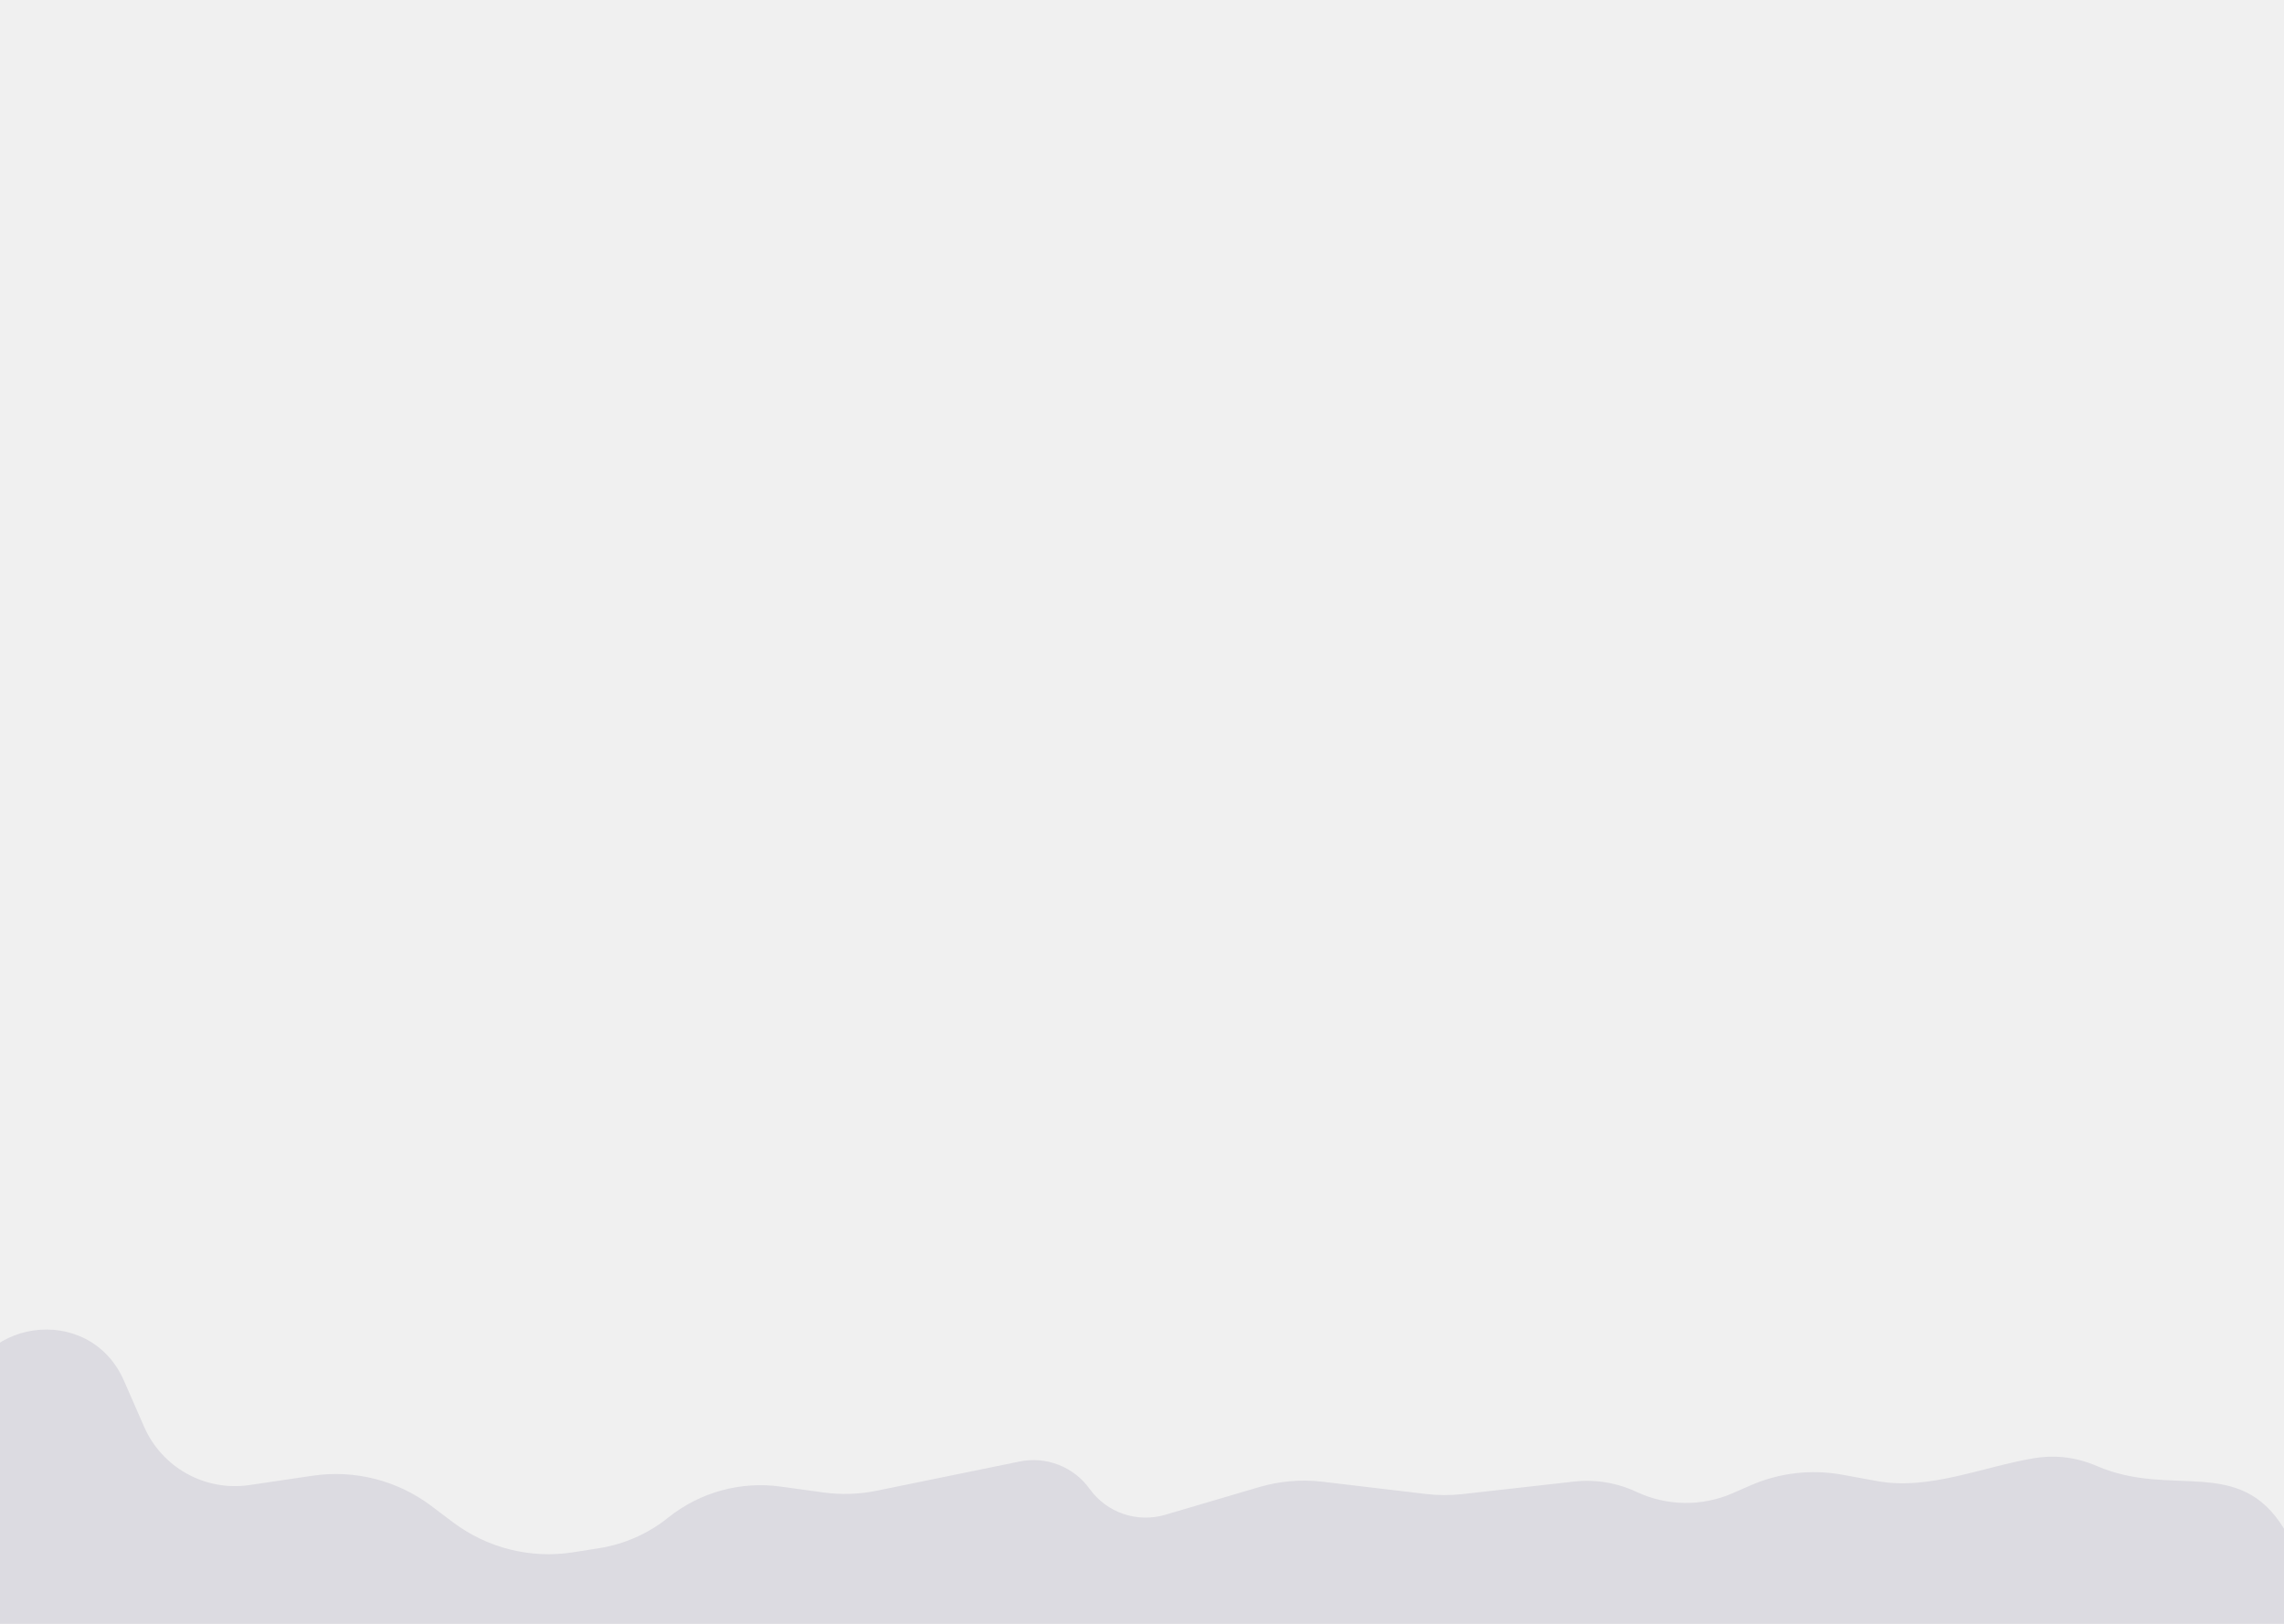
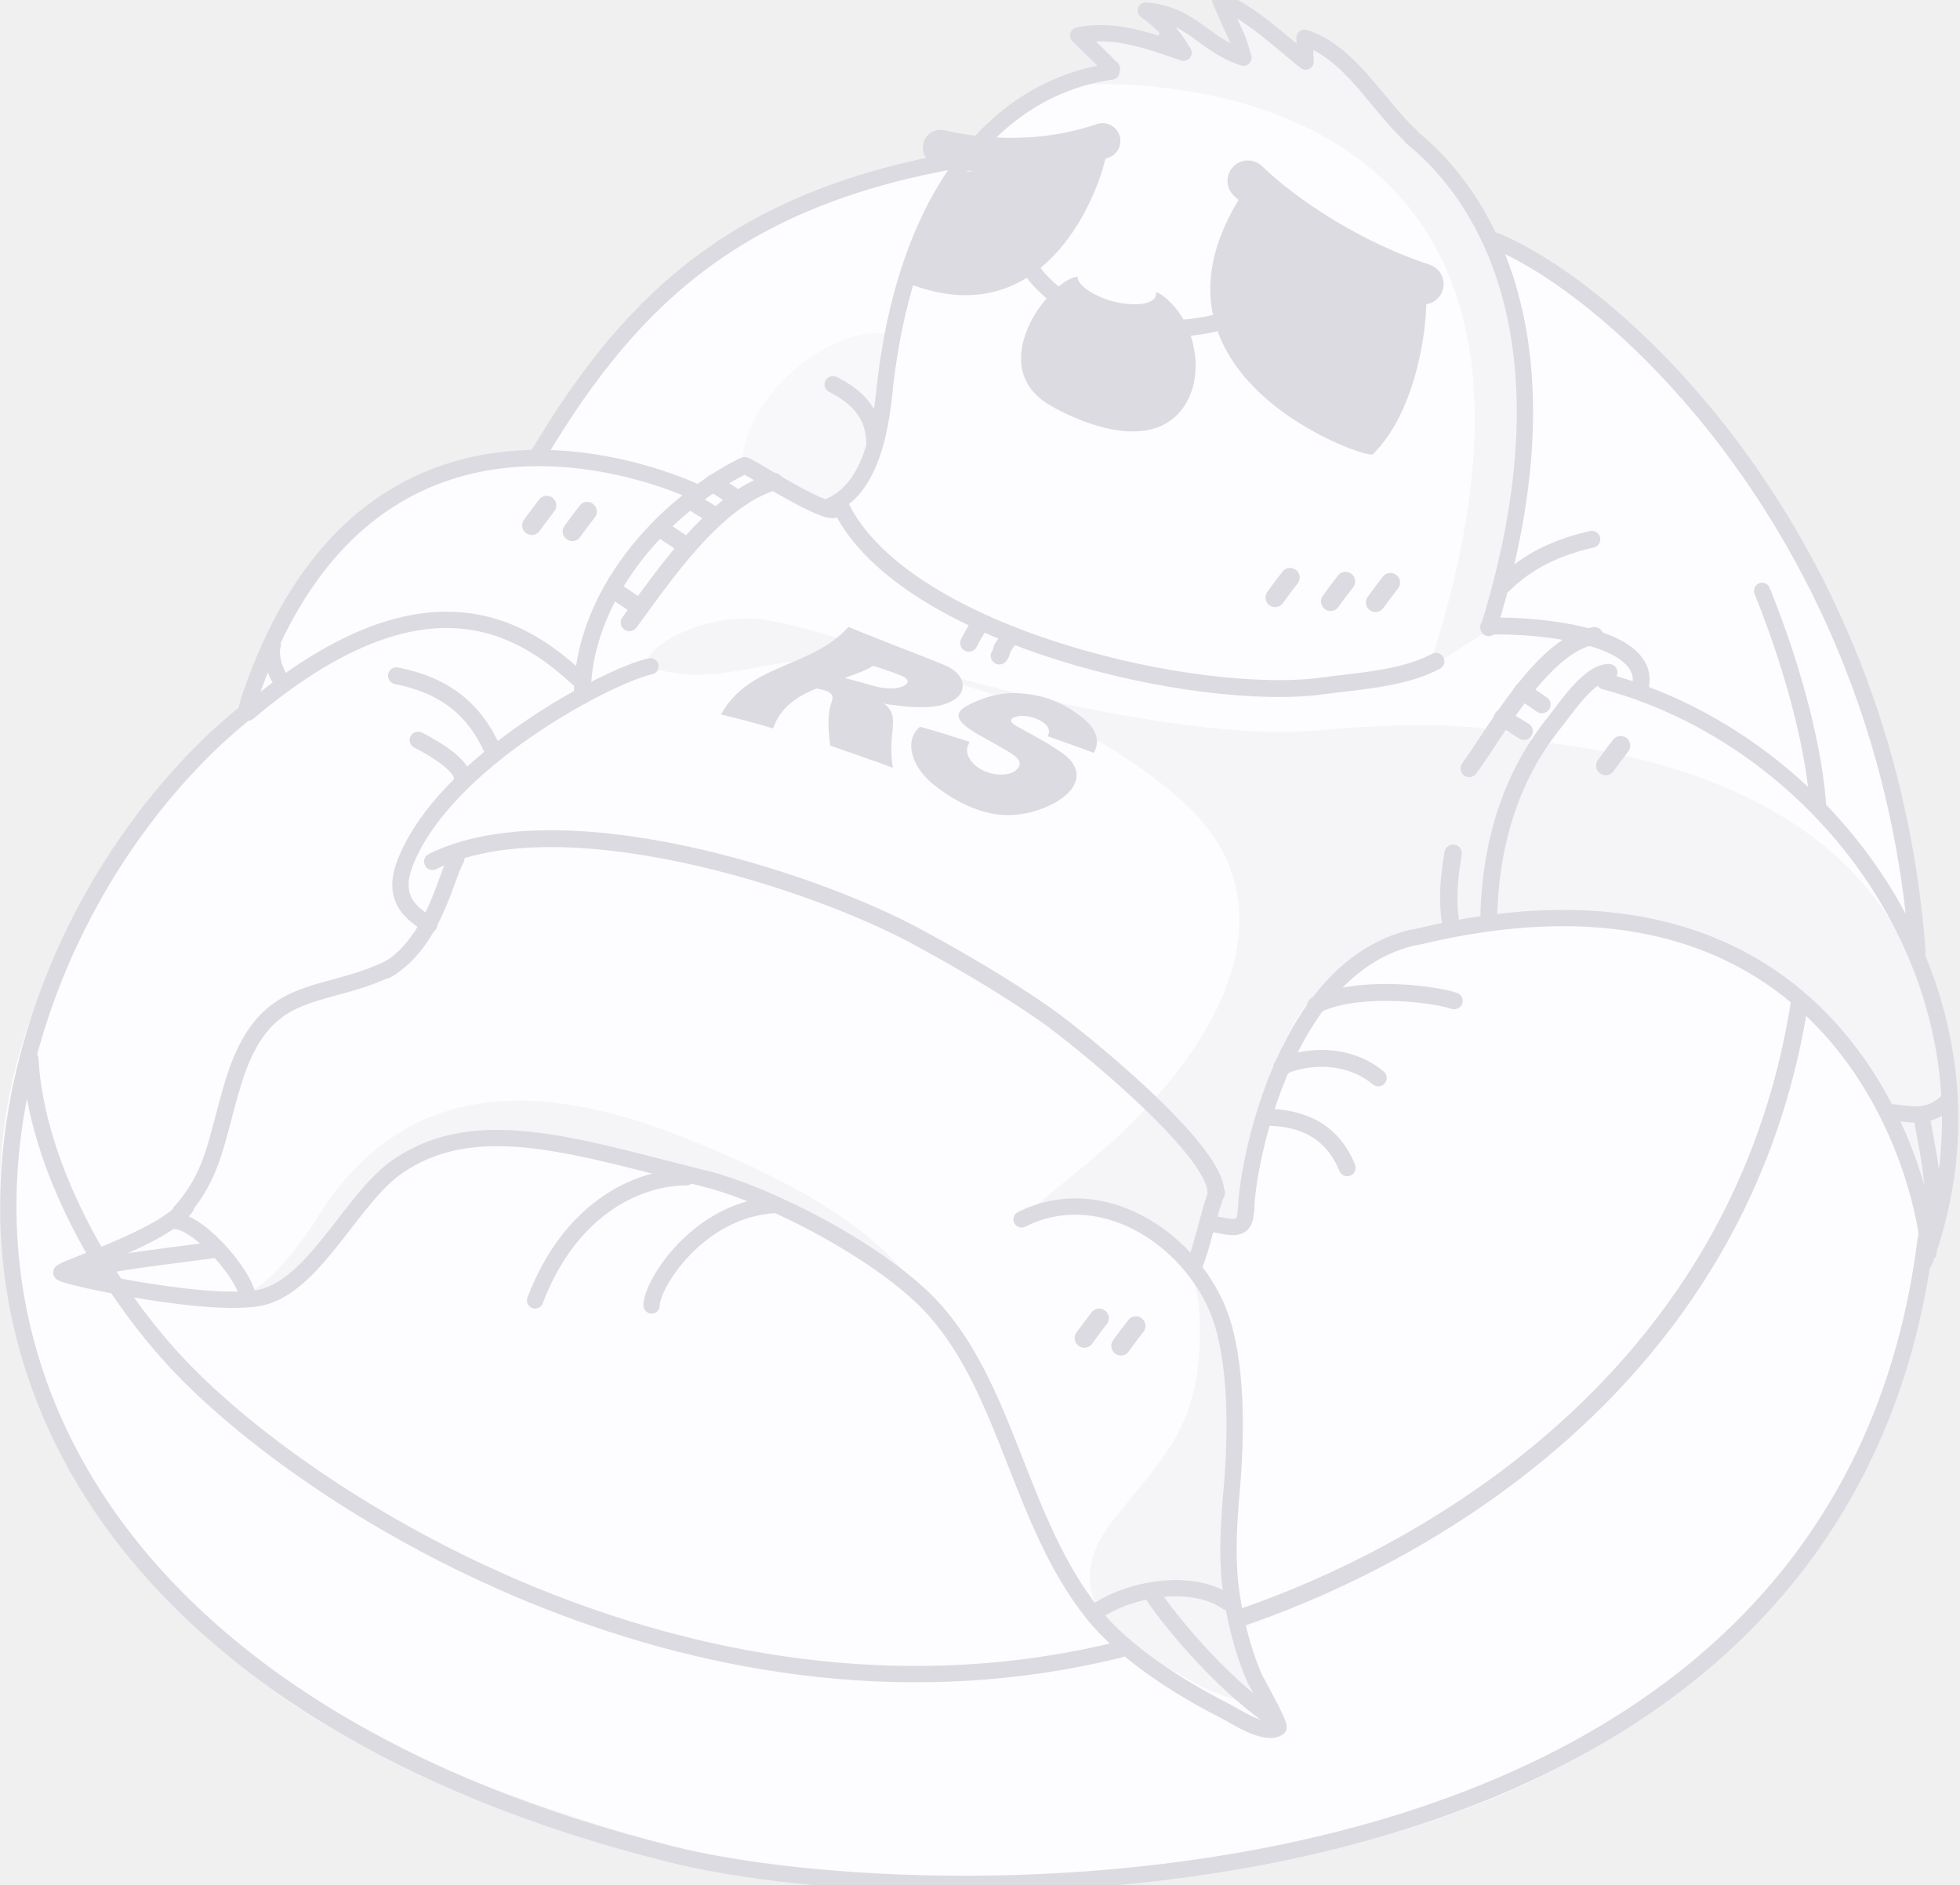
- <svg xmlns="http://www.w3.org/2000/svg" width="1440" height="1024" viewBox="0 0 1440 1024" fill="none">
-   <g clip-path="url(#clip0_122_1126)">
-     <path d="M-24.5 885.5C-17.639 831.309 56.27 820.654 78.159 870.7L90.847 899.709C102.153 925.559 129.371 940.636 157.283 936.509L197.125 930.618C223.597 926.704 250.534 933.563 271.91 949.661L285.644 960.003C307.283 976.299 334.608 983.119 361.367 978.903L377.583 976.348C393.583 973.826 408.647 967.169 421.283 957.035C441.211 941.054 466.836 933.974 492.142 937.46L519.069 941.168C530.275 942.712 541.662 942.342 552.744 940.076L642.869 921.649C659.681 918.212 676.945 924.967 686.96 938.901C697.764 953.933 716.891 960.493 734.647 955.256L793.817 937.805C806.804 933.975 820.433 932.822 833.879 934.416L899.043 942.142C906.656 943.044 914.347 943.068 921.966 942.214L992.369 934.315C1005.86 932.801 1019.5 935.053 1031.79 940.821C1050.99 949.831 1073.14 950.112 1092.56 941.59L1103.51 936.784C1121.75 928.778 1141.97 926.413 1161.57 929.994L1183.5 934.001C1216.04 939.944 1249.27 925.261 1281.86 919.65C1293.88 917.58 1307.55 918.262 1322 924.5C1369.5 945 1411.5 917.5 1440 964C1445.89 973.604 1449.66 982.866 1451.95 991.519C1461.22 1026.64 1424.97 1049.17 1388.66 1049.45L66.355 1059.6C4.967 1060.07 -42.349 1005.63 -33.327 944.91L-24.5 885.5Z" fill="#DCDBE1" />
-   </g>
-   <defs>
-     <clipPath id="clip0_122_1126">
-       <rect width="1440" height="1024" fill="white" />
-     </clipPath>
-   </defs>
+ <svg xmlns="http://www.w3.org/2000/svg" width="1065" height="1024" viewBox="0 0 1065 1024" fill="none">
+   <path d="M821.542 130.813C813.404 122.373 868.261 169.092 884.236 181.45C923.118 211.591 960.795 266.75 982.496 309.852C1042.78 430.417 1076.84 639.898 1025.6 767.998C932.462 1000.99 653.656 1041.68 442.065 1018.17C356.162 1008.52 179.535 950.654 113.827 884.946C-38.085 733.034 -39.893 558.818 120.157 398.768C164.765 354.159 193.098 349.035 243.735 311.057C288.646 277.299 315.471 202.248 359.478 160.351C457.738 66.914 591.565 72.942 683.496 91.328C713.637 97.356 753.725 111.221 781.756 125.086C792.305 130.813 834.201 143.472 821.542 130.813Z" fill="#FDFDFF" />
+   <path opacity="0.14" d="M853.794 393.041C840.23 410.824 801.649 503.056 822.447 500.344C919.803 487.383 891.772 624.525 784.469 673.656C683.797 719.772 670.535 661.298 678.07 639.295C699.471 576.902 512.294 684.506 533.091 746.597C586.743 907.853 86.399 744.789 214.499 636.28C276.891 583.533 300.703 456.94 229.871 492.205C23.102 594.686 84.892 440.965 79.768 446.391C17.677 508.482 15.265 592.877 14.663 587.753C14.361 585.342 17.375 578.409 15.265 580.218C0.798 592.274 3.51 654.064 4.113 671.244C8.032 763.175 59.874 831.897 123.171 896.7C177.425 952.16 262.122 975.67 331.145 998.276C429.406 1030.53 490.592 1023.59 593.072 1019.68C743.778 1013.95 931.859 952.763 1001.79 808.99C1035.24 740.569 1040.07 725.498 1051.52 649.543C1062.67 575.395 1040.37 474.121 1009.02 358.077C999.074 321.305 980.085 302.014 959.589 269.763C945.724 248.062 859.52 150.103 818.227 137.444C807.376 134.128 749.806 224.25 805.568 222.14C848.67 219.729 903.527 327.635 853.794 393.041Z" fill="#FDFDFF" />
+   <path opacity="0.144" d="M487.577 184.464C461.354 164.872 365.505 232.69 418.855 294.178C464.067 346.322 528.569 310.153 528.569 310.153C528.569 310.153 515.307 204.96 487.577 184.464Z" fill="#DCDBE1" />
+   <path d="M710.02 30.142C704.896 35.266 705.499 18.989 706.102 18.688C710.623 14.167 727.201 30.443 729.612 33.457C752.52 61.79 801.047 98.562 810.089 134.731C813.103 146.486 819.433 157.639 822.146 169.092C831.49 205.865 828.475 252.282 819.433 288.753C818.227 293.877 808.582 344.514 810.089 346.021C811.898 347.83 821.543 346.323 824.256 347.227C833.901 351.447 840.833 358.078 849.876 362.9C855.301 365.613 867.357 364.106 873.386 365.613C921.913 377.669 993.951 430.718 1019.27 472.916C1045.79 517.223 1070.51 566.655 1059.66 620.005C1059.06 623.32 1051.82 661.901 1050.31 662.504C1048.81 663.408 1045.49 646.83 1044.89 645.625C1040.97 636.281 1037.05 626.636 1033.44 617.292C1022.89 590.768 989.731 550.981 966.522 533.499C910.158 491.302 786.88 499.741 733.832 519.333C713.637 526.868 688.922 588.055 686.51 607.647C684.702 621.813 679.879 632.664 676.564 646.529C668.727 678.177 667.521 655.571 657.575 663.107C653.355 666.422 652.149 682.096 650.944 687.521C648.231 698.07 666.919 715.251 669.028 726.102C675.659 758.956 672.645 788.795 669.028 821.951C667.22 838.83 664.809 877.109 671.741 893.385C675.358 901.825 678.071 910.566 681.989 918.403C682.592 919.91 690.73 929.856 687.415 929.856C667.22 929.856 635.873 913.279 622.008 901.222C588.853 872.588 590.36 878.616 543.34 771.313C529.776 740.569 518.021 726.705 494.812 701.687C452.916 656.174 418.555 651.05 352.847 632.965C337.777 628.746 276.289 608.551 261.519 616.388C251.874 621.813 222.637 626.033 215.102 633.568C199.429 649.242 188.879 664.312 172 679.081C159.039 690.234 147.887 701.687 131.611 705.304C111.416 709.825 99.661 699.879 78.864 700.783C74.041 701.085 39.68 687.822 34.858 689.028C33.953 689.329 71.931 679.081 90.92 666.422C96.346 662.805 100.565 658.887 101.47 654.667C109.909 620.909 112.622 646.83 128.597 588.356C146.079 524.457 203.347 538.925 228.666 513.908C236.201 506.372 236.502 481.657 240.119 472.011C245.846 457.242 256.395 437.349 267.849 426.197C282.92 411.126 311.252 397.864 315.774 374.957C322.405 342.103 234.392 333.965 215.102 335.773C197.319 337.28 182.55 355.064 167.178 363.503C161.451 366.517 159.039 368.929 153.011 366.819C143.969 363.805 151.504 335.472 157.532 329.444C185.865 301.111 203.648 268.86 244.64 257.406C273.877 249.268 296.785 247.459 332.05 253.488C367.315 259.516 362.492 269.463 375.755 269.463C387.811 269.463 394.442 253.488 408.91 255.899C421.569 258.009 439.654 276.696 452.012 273.984C482.454 267.956 475.823 233.896 479.742 210.386C486.071 173.011 496.922 135.937 520.131 105.193C527.968 94.644 530.68 81.984 540.326 72.038C556.602 55.761 571.672 44.006 602.115 36.773C604.828 36.17 606.636 36.17 604.526 34.361C602.718 32.854 589.154 22.305 595.182 20.195C607.54 15.975 636.476 28.634 639.189 27.127C645.518 23.812 633.462 10.248 633.763 9.947C635.873 7.837 674.755 33.758 675.659 32.854C681.989 26.524 667.521 7.837 670.234 3.919C671.741 1.809 675.057 5.727 676.865 7.234C684.4 13.865 692.237 17.784 699.17 24.716C708.513 34.663 711.528 28.936 710.02 30.142Z" fill="#FDFDFF" />
+   <path d="M814.609 343.308C807.375 345.117 827.57 342.404 832.995 343.308C848.066 345.418 865.548 346.021 879.714 352.652C883.331 354.461 897.497 369.531 894.182 373.45C890.565 377.971 870.672 364.106 864.643 368.024C857.41 372.545 848.066 389.424 842.339 396.357C826.967 415.346 814.609 443.377 810.389 467.792C809.184 473.82 813.403 497.33 810.691 500.645C801.95 511.195 779.042 507.879 767.287 510.893C747.093 516.018 725.09 531.691 714.54 549.474C707.909 560.928 700.374 571.779 693.441 583.232C687.715 592.878 686.509 603.728 683.193 614.881C679.878 625.731 683.495 657.983 676.864 666.121C674.754 668.833 661.19 667.025 659.382 664.312C655.765 658.585 663.903 650.447 662.095 644.118C658.779 630.554 645.517 623.32 637.077 612.168C628.035 600.413 610.553 584.137 599.401 575.396C563.834 546.762 527.062 513.305 482.152 497.631C454.12 487.986 426.089 477.738 397.455 470.203C383.59 466.586 370.026 458.749 355.257 457.544C328.13 455.132 300.4 455.434 273.273 453.927C264.834 453.324 251.873 456.639 244.338 460.256C242.228 461.161 238.008 463.572 238.008 463.572C238.008 463.572 250.366 463.873 248.859 467.49C245.543 476.231 229.87 515.415 220.526 492.206C217.21 484.369 222.033 474.724 225.349 467.49C228.363 460.558 228.061 450.912 232.884 444.884C248.859 425.292 262.422 413.839 284.425 399.672C291.056 395.453 301.003 389.123 308.538 387.315C309.744 387.013 315.772 386.41 316.375 385.205C320.896 373.45 316.074 358.078 320.896 345.72C330.541 320.1 354.956 298.398 371.835 277.601C374.246 274.586 401.675 250.775 404.99 252.885C415.841 259.817 429.405 269.764 439.954 278.203C445.379 282.423 450.805 274.888 454.723 276.696C462.258 280.313 469.492 294.178 475.219 300.508C484.563 310.756 496.619 318.894 507.169 327.334C516.814 335.17 529.775 337.582 540.927 341.801C571.068 352.954 599.099 361.092 630.748 369.23C662.697 377.368 738.653 379.478 769.096 365.613C782.961 359.283 786.879 357.776 799.237 349.638C804.361 345.117 821.542 341.5 814.609 343.308Z" fill="#FDFDFF" />
+   <path d="M609.348 286.04C738.051 320.702 785.674 201.343 772.111 147.39C770.604 141.362 766.384 103.384 707.91 90.424C698.265 88.314 677.166 89.218 668.123 85.601C659.081 81.984 651.546 79.573 643.709 70.229C643.709 80.477 641.599 81.683 638.585 81.683C624.117 82.285 599.402 56.967 572.576 56.063C541.832 54.857 510.184 108.81 503.553 129.004C491.195 166.078 480.645 251.378 609.348 286.04Z" fill="#FDFDFF" />
+   <path d="M629.544 159.145C651.245 172.709 657.274 209.783 638.285 226.662C619.296 243.541 585.236 228.772 570.768 220.332C534.599 199.535 568.96 153.72 584.633 150.405C588.25 149.802 595.484 147.692 598.498 149.5" fill="#DCDBE1" />
+   <path d="M628.036 160.653C629.241 155.83 620.802 149.5 609.047 146.185C597.292 142.869 586.742 144.376 585.536 149.199C584.331 154.021 592.77 160.351 604.525 163.667C616.281 166.681 626.83 165.475 628.036 160.653Z" fill="#FDFDFF" />
+   <path d="M675.358 104.891C610.856 204.056 742.874 249.87 745.889 246.856C770.906 222.442 776.03 173.01 774.824 160.05C774.523 157.337 675.66 104.59 675.358 104.891Z" fill="#DCDBE1" />
+   <path d="M600.909 82.587C603.32 82.587 578.001 184.765 496.017 154.926C491.496 153.117 500.237 130.813 501.141 126.291C509.882 82.888 524.35 95.246 558.108 92.835C571.37 91.629 595.785 82.587 600.909 82.587Z" fill="#DCDBE1" />
+   <path d="M1056.04 606.14C1064.48 610.058 1059.66 657.983 1047.9 659.791C1045.49 660.093 1045.79 656.777 1045.49 655.873C1043.68 644.118 1026.5 618.799 1030.12 607.647C1030.72 606.441 1053.33 604.934 1056.04 606.14Z" fill="#FDFDFF" />
+   <path d="M145.173 361.393C152.709 359.886 149.695 372.846 143.666 376.463C141.255 377.97 137.939 384.3 137.638 381.889C136.131 373.751 137.939 362.9 145.173 361.393Z" fill="#FDFDFF" />
+   <path d="M665.11 874.999C669.631 884.644 678.673 902.427 684.099 913.881C685.003 915.689 690.428 937.09 689.524 938.295C686.51 942.214 669.631 931.363 666.315 929.554C644.915 919.005 627.735 912.374 612.061 893.686C609.951 890.974 594.881 881.328 598.799 875.602C606.334 865.354 634.366 863.244 644.915 865.052C650.34 865.956 655.163 867.162 660.287 868.669C661.794 869.272 664.507 873.19 665.11 874.999Z" fill="#FDFDFF" />
+   <path d="M92.729 666.422C110.512 665.216 142.462 700.18 129.803 705.003C115.636 710.127 72.836 702.29 58.066 699.577C52.943 698.673 44.202 702.592 42.694 697.468C42.092 695.659 44.202 694.152 45.407 692.645C56.559 680.287 67.712 684.808 78.261 670.943C79.768 668.833 90.92 666.422 92.729 666.422Z" fill="#FDFDFF" />
+   <path d="M676.865 657.982C676.865 671.847 664.809 664.915 657.273 664.915" stroke="#DCDBE1" stroke-width="8.866" stroke-miterlimit="10" stroke-linecap="round" stroke-linejoin="round" />
+   <path d="M379.371 267.955C379.371 267.955 201.538 179.942 134.926 381.587C134.323 383.396 133.419 388.218 134.926 387.013C230.474 306.234 283.522 340.595 313.664 368.325" stroke="#DCDBE1" stroke-width="8.866" stroke-miterlimit="10" stroke-linecap="round" stroke-linejoin="round" />
+   <path d="M247.955 466.586C242.228 475.93 235.898 512.099 209.977 527.17" stroke="#DCDBE1" stroke-width="8.866" stroke-miterlimit="10" stroke-linecap="round" stroke-linejoin="round" />
+   <path d="M1045.79 685.109C1097.03 545.556 998.773 404.193 871.878 370.134M353.45 361.996C331.447 366.517 240.119 414.14 219.623 470.203C212.389 490.397 226.254 497.631 233.186 502.454M101.168 655.571C89.714 672.149 32.145 689.631 33.35 691.439C35.159 693.85 120.458 712.236 144.873 704.098C172.904 694.755 192.194 649.844 216.307 633.568C260.012 603.728 315.17 623.621 389.619 642.008M212.389 525.662C174.11 544.651 143.667 531.691 126.487 588.959C117.143 620.306 116.239 638.089 97.852 658.585M603.923 38.882C540.325 47.925 491.195 107.303 480.344 214.605C475.823 257.707 462.259 270.065 450.504 275.189M808.883 341.198C870.673 141.664 767.59 76.86 766.384 73.846M766.686 73.846C747.697 56.364 733.832 28.634 708.814 20.496C709.116 27.127 709.116 27.127 709.417 33.457C694.045 21.099 680.783 8.138 663 0C674.453 26.524 670.837 15.673 675.659 31.347C653.656 24.113 647.628 7.837 622.611 5.727C632.557 12.659 636.476 18.085 643.107 28.634C624.419 22.305 605.732 15.071 585.838 19.29C595.182 28.333 595.182 28.333 604.224 37.375M661.191 648.036C657.574 655.571 652.752 679.383 649.135 686.918M555.094 662.504C597.593 641.103 645.819 671.847 662.096 712.538C672.645 739.364 671.741 780.657 669.33 808.688C667.822 825.266 666.617 843.652 668.425 860.531C670.234 876.807 675.056 897.002 681.989 912.374C682.592 913.58 696.155 937.693 694.648 938.597C687.716 943.419 671.439 932.569 665.713 929.555C641.6 917.498 610.856 897.906 593.977 876.807C554.19 827.074 547.86 756.544 507.773 711.634C480.947 681.492 418.555 649.241 383.591 640.5M767.59 509.386C694.347 526.567 676.563 642.008 677.166 657.38M1047.9 680.588C1047.9 652.557 1006.91 451.515 769.7 509.085" stroke="#DCDBE1" stroke-width="8.866" stroke-miterlimit="10" stroke-linecap="round" stroke-linejoin="round" />
+   <path d="M293.167 245.952C345.01 159.145 404.086 107.001 522.843 86.505" stroke="#DCDBE1" stroke-width="8.866" stroke-miterlimit="10" stroke-linecap="round" stroke-linejoin="round" />
+   <path d="M812.5 130.812C848.067 145.582 903.225 188.382 950.848 256.803C995.759 321.305 1033.74 408.714 1041.87 516.921" stroke="#DCDBE1" stroke-width="8.866" stroke-miterlimit="10" stroke-linecap="round" stroke-linejoin="round" />
+   <path d="M1046.4 673.053C999.376 1051.93 508.376 1042.89 365.506 1007.62C69.52 934.377 -48.031 740.267 26.116 539.828C64.697 435.841 136.132 385.204 136.132 385.204" stroke="#DCDBE1" stroke-width="8.866" stroke-miterlimit="10" stroke-linecap="round" stroke-linejoin="round" />
+   <path d="M634.063 20.496C634.063 20.195 634.063 20.195 634.063 19.893" stroke="#DCDBE1" stroke-width="8.866" stroke-miterlimit="10" stroke-linecap="round" stroke-linejoin="round" />
+   <path d="M666.917 870.478C647.326 856.613 612.06 863.545 594.88 876.205" stroke="#DCDBE1" stroke-width="8.866" stroke-miterlimit="10" stroke-linecap="round" stroke-linejoin="round" />
+   <path d="M134.625 704.4C132.515 691.439 105.69 660.996 93.03 663.408" stroke="#DCDBE1" stroke-width="8.866" stroke-miterlimit="10" stroke-linecap="round" stroke-linejoin="round" />
+   <path d="M118.348 678.78C114.731 679.383 94.537 681.794 75.246 684.507C55.353 687.22 41.488 690.836 41.187 692.645" stroke="#DCDBE1" stroke-width="8.866" stroke-miterlimit="10" stroke-linecap="round" stroke-linejoin="round" />
+   <path d="M1057.25 599.207C1046.7 608.551 1037.65 604.934 1025.3 604.029" stroke="#DCDBE1" stroke-width="8.866" stroke-miterlimit="10" stroke-linecap="round" stroke-linejoin="round" />
+   <path d="M1044.29 607.647C1048.2 629.348 1053.93 653.461 1047.6 674.56" stroke="#DCDBE1" stroke-width="8.866" stroke-miterlimit="10" stroke-linecap="round" stroke-linejoin="round" />
+   <path d="M148.187 350.241C146.378 356.872 149.694 365.914 153.612 371.038" stroke="#DCDBE1" stroke-width="8.866" stroke-miterlimit="10" stroke-linecap="round" stroke-linejoin="round" />
+   <path d="M987.921 438.554C986.113 409.619 975.865 366.517 957.479 321.003" stroke="#DCDBE1" stroke-width="8.866" stroke-miterlimit="10" stroke-linecap="round" stroke-linejoin="round" />
+   <path d="M977.674 545.556C937.887 796.331 691.634 872.286 673.549 879.219" stroke="#DCDBE1" stroke-width="9.464" stroke-miterlimit="10" stroke-linecap="round" stroke-linejoin="round" />
+   <path d="M608.745 896.098C383.891 951.86 173.204 821.047 98.454 742.981C57.462 700.181 19.785 633.569 16.47 575.396" stroke="#DCDBE1" stroke-width="8.866" stroke-miterlimit="10" stroke-linecap="round" stroke-linejoin="round" />
+   <path d="M660.589 647.433C660.589 624.526 586.743 564.243 567.754 550.981C546.052 535.911 523.446 522.649 500.237 509.989C440.558 477.135 303.415 434.033 234.995 468.093" stroke="#DCDBE1" stroke-width="9.165" stroke-miterlimit="10" stroke-linecap="round" stroke-linejoin="round" />
+   <path d="M680.181 168.489C653.958 181.751 608.444 183.861 578.002 163.365C565.343 154.925 555.396 142.869 550.272 125.99" stroke="#DCDBE1" stroke-width="9.165" stroke-miterlimit="10" stroke-linecap="round" stroke-linejoin="round" />
+   <path d="M714.842 546.159C735.639 535.308 776.028 539.226 790.195 543.747" stroke="#DCDBE1" stroke-width="9.165" stroke-miterlimit="10" stroke-linecap="round" stroke-linejoin="round" />
+   <path d="M696.457 579.615C707.609 573.888 731.722 571.176 748.903 585.644" stroke="#DCDBE1" stroke-width="9.165" stroke-miterlimit="10" stroke-linecap="round" stroke-linejoin="round" />
+   <path d="M688.017 607.043C703.69 607.043 722.98 611.866 732.023 634.472" stroke="#DCDBE1" stroke-width="9.165" stroke-miterlimit="10" stroke-linecap="round" stroke-linejoin="round" />
+   <path d="M816.72 317.99C830.284 304.426 846.56 297.192 864.946 292.972" stroke="#DCDBE1" stroke-width="9.165" stroke-miterlimit="10" stroke-linecap="round" stroke-linejoin="round" />
+   <path d="M475.219 240.526C475.219 225.154 465.875 215.509 452.613 208.878" stroke="#DCDBE1" stroke-width="9.165" stroke-miterlimit="10" stroke-linecap="round" stroke-linejoin="round" />
+   <path d="M267.849 407.811C257.601 384.602 241.023 372.244 215.403 367.12" stroke="#DCDBE1" stroke-width="9.165" stroke-miterlimit="10" stroke-linecap="round" stroke-linejoin="round" />
+   <path d="M251.271 422.881C251.271 415.044 233.187 405.097 227.158 402.083" stroke="#DCDBE1" stroke-width="9.165" stroke-miterlimit="10" stroke-linecap="round" stroke-linejoin="round" />
+   <path d="M780.248 359.283C779.646 359.584 779.043 359.886 778.44 360.187C761.561 368.627 737.749 370.134 719.363 372.545C652.148 382.19 492.099 346.322 457.135 275.792" stroke="#DCDBE1" stroke-width="9.165" stroke-miterlimit="10" stroke-linecap="round" stroke-linejoin="round" />
+   <path d="M452.613 276.998C443.269 276.998 405.593 252.282 404.387 252.885C358.573 275.792 316.375 324.621 316.375 377.971" stroke="#DCDBE1" stroke-width="9.165" stroke-miterlimit="10" stroke-linecap="round" stroke-linejoin="round" />
+   <path d="M808.883 340.595C807.074 339.088 900.211 339.088 891.168 374.052" stroke="#DCDBE1" stroke-width="9.165" stroke-miterlimit="10" stroke-linecap="round" stroke-linejoin="round" />
+   <path d="M874.29 365.311C863.74 365.01 850.478 385.205 844.45 392.74C819.433 423.785 809.486 461.462 808.883 500.344" stroke="#DCDBE1" stroke-width="9.165" stroke-miterlimit="10" stroke-linecap="round" stroke-linejoin="round" />
+   <path d="M773.316 154.323C734.434 141.663 697.964 117.55 678.07 98.26" stroke="#DCDBE1" stroke-width="22.184" stroke-miterlimit="10" stroke-linecap="round" stroke-linejoin="round" />
+   <path d="M667.52 149.5C687.715 142.266 707.608 151.309 722.076 165.174" stroke="#DCDBE1" stroke-width="9.502" stroke-miterlimit="10" stroke-linecap="round" stroke-linejoin="round" />
+   <path d="M575.59 116.345C564.739 105.796 542.435 100.37 527.967 105.796" stroke="#DCDBE1" stroke-width="9.502" stroke-miterlimit="10" stroke-linecap="round" stroke-linejoin="round" />
+   <path d="M690.127 932.569C655.163 907.853 626.228 867.162 626.529 866.559" stroke="#DCDBE1" stroke-width="8.866" stroke-miterlimit="10" stroke-linecap="round" stroke-linejoin="round" />
+   <path d="M599.101 76.558C554.793 91.93 512.897 80.477 511.088 80.175" stroke="#DCDBE1" stroke-width="19.34" stroke-miterlimit="10" stroke-linecap="round" stroke-linejoin="round" />
+   <path d="M420.965 654.667C379.37 657.078 354.052 697.769 354.052 709.222" stroke="#DCDBE1" stroke-width="8.866" stroke-miterlimit="10" stroke-linecap="round" stroke-linejoin="round" />
+   <path d="M373.04 639.596C345.009 639.596 309.141 657.982 290.755 706.509" stroke="#DCDBE1" stroke-width="8.866" stroke-miterlimit="10" stroke-linecap="round" stroke-linejoin="round" />
+   <path d="M420.664 261.626C388.413 271.271 360.683 312.866 341.995 338.184" stroke="#DCDBE1" stroke-width="9.464" stroke-miterlimit="10" stroke-linecap="round" stroke-linejoin="round" />
+   <path d="M866.453 345.418C838.723 349.638 812.801 397.864 798.333 417.456" stroke="#DCDBE1" stroke-width="9.464" stroke-miterlimit="10" stroke-linecap="round" stroke-linejoin="round" />
+   <path d="M788.085 500.344C786.277 487.685 787.483 475.93 789.592 463.572" stroke="#DCDBE1" stroke-width="9.464" stroke-miterlimit="10" stroke-linecap="round" stroke-linejoin="round" />
+   <path d="M532.187 339.692L530.981 341.199L529.776 343.309L528.871 344.816L526.46 349.337" stroke="#DCDBE1" stroke-width="9.464" stroke-miterlimit="10" stroke-linecap="round" stroke-linejoin="round" />
+   <path d="M547.859 347.227L544.543 352.351L543.94 354.762L543.036 356.269" stroke="#DCDBE1" stroke-width="9.464" stroke-miterlimit="10" stroke-linecap="round" stroke-linejoin="round" />
+   <path d="M374.85 271.271C376.056 271.874 377.261 272.778 378.467 273.381" stroke="#DCDBE1" stroke-width="9.464" stroke-miterlimit="10" stroke-linecap="round" stroke-linejoin="round" />
+   <path d="M359.778 287.848L369.725 294.479" stroke="#DCDBE1" stroke-width="9.464" stroke-miterlimit="10" stroke-linecap="round" stroke-linejoin="round" />
+   <path d="M387.508 262.53L397.756 269.161" stroke="#DCDBE1" stroke-width="9.464" stroke-miterlimit="10" stroke-linecap="round" stroke-linejoin="round" />
+   <path d="M376.357 272.778L386.605 279.107" stroke="#DCDBE1" stroke-width="9.464" stroke-miterlimit="10" stroke-linecap="round" stroke-linejoin="round" />
+   <path d="M337.173 323.114L347.12 329.745" stroke="#DCDBE1" stroke-width="9.464" stroke-miterlimit="10" stroke-linecap="round" stroke-linejoin="round" />
+   <path d="M827.269 375.559L837.818 382.793" stroke="#DCDBE1" stroke-width="9.464" stroke-miterlimit="10" stroke-linecap="round" stroke-linejoin="round" />
+   <path d="M816.418 390.027L828.173 397.26" stroke="#DCDBE1" stroke-width="9.464" stroke-miterlimit="10" stroke-linecap="round" stroke-linejoin="round" />
+   <path d="M297.085 274.587C294.673 277.601 291.358 282.122 288.947 285.438" stroke="#DCDBE1" stroke-width="10.437" stroke-miterlimit="10" stroke-linecap="round" stroke-linejoin="round" />
+   <path d="M319.088 277.902C316.677 280.916 313.361 285.437 310.95 288.753" stroke="#DCDBE1" stroke-width="10.437" stroke-miterlimit="10" stroke-linecap="round" stroke-linejoin="round" />
+   <path d="M617.185 720.375C614.774 723.389 611.458 727.91 609.047 731.226" stroke="#DCDBE1" stroke-width="10.437" stroke-miterlimit="10" stroke-linecap="round" stroke-linejoin="round" />
+   <path d="M880.618 405.098C878.207 408.112 874.891 412.633 872.48 415.949" stroke="#DCDBE1" stroke-width="10.437" stroke-miterlimit="10" stroke-linecap="round" stroke-linejoin="round" />
+   <path d="M597.291 716.155C594.88 719.169 591.565 723.69 589.153 727.006" stroke="#DCDBE1" stroke-width="10.437" stroke-miterlimit="10" stroke-linecap="round" stroke-linejoin="round" />
+   <path d="M755.533 316.483C753.122 319.497 749.806 324.018 747.395 327.333" stroke="#DCDBE1" stroke-width="10.437" stroke-miterlimit="10" stroke-linecap="round" stroke-linejoin="round" />
+   <path d="M731.118 315.88C728.707 318.894 725.391 323.415 722.98 326.731" stroke="#DCDBE1" stroke-width="10.437" stroke-miterlimit="10" stroke-linecap="round" stroke-linejoin="round" />
+   <path d="M700.978 313.77C698.567 316.784 695.251 321.305 692.84 324.621" stroke="#DCDBE1" stroke-width="10.437" stroke-miterlimit="10" stroke-linecap="round" stroke-linejoin="round" />
+   <path opacity="0.23" d="M584.633 46.116C584.03 46.116 889.059 20.195 776.331 362.9C776.331 363.202 808.28 342.706 808.28 342.706C808.28 342.706 858.315 178.135 791.401 93.438C784.167 84.094 770.905 80.477 763.37 71.133C750.711 55.46 737.147 38.882 721.775 26.223C707.307 14.167 711.829 35.266 706.705 34.663C703.389 34.361 672.344 0 666.918 2.11C662.397 3.617 679.276 32.251 676.563 34.361C675.961 34.663 675.056 34.361 674.454 34.06C663.904 30.142 650.039 22.908 640.997 15.372C637.983 12.961 647.929 25.922 638.887 28.032C630.146 30.142 588.852 9.947 587.647 20.798C588.25 21.099 619.295 40.088 584.633 46.116Z" fill="#DCDBE1" />
+   <path opacity="0.23" d="M552.683 663.407C555.999 660.393 588.25 634.472 600.608 623.621C653.656 576.902 710.924 495.521 641.298 434.334C589.154 388.52 521.035 365.914 452.313 359.283C422.775 356.269 397.155 369.531 368.822 365.914C350.436 363.502 350.737 360.488 352.546 357.173C357.971 346.623 389.619 331.553 418.856 337.28C444.476 342.102 471.603 352.049 495.716 360.488C533.694 374.052 652.149 402.686 713.637 396.959C783.263 390.63 820.036 395.452 833.298 402.385C838.12 404.796 985.511 409.618 1035.85 516.017C1043.68 532.896 1053.63 554.296 1054.53 572.682C1054.84 576.601 1056.04 607.948 1052.42 609.153C1047.6 610.962 1034.94 600.111 1030.12 603.728C1027.41 606.139 1037.35 605.536 1040.97 605.536C1043.38 605.536 1053.33 599.809 1055.44 600.714C1059.66 602.522 1050.92 645.323 1050.31 651.954C1050.31 652.858 1050.62 653.762 1050.01 654.365C1049.41 654.666 1033.74 620.607 1030.42 615.483C1025 607.043 1022.58 597.097 1017.46 588.356C1007.82 572.381 990.936 558.516 977.071 545.857C932.462 504.865 885.442 494.617 825.461 497.028C804.061 497.932 770.001 505.769 749.505 515.414C692.538 542.24 686.812 588.959 677.769 659.188C675.659 675.162 663.603 660.393 656.067 666.723C651.546 670.34 652.752 679.985 649.738 682.396C648.231 683.602 632.859 671.244 630.749 669.436C620.802 661.9 605.732 657.078 593.977 654.064C581.317 651.049 546.354 670.038 552.683 663.407Z" fill="#DCDBE1" />
+   <path opacity="0.23" d="M619.898 665.518C642.805 667.929 650.943 695.96 651.847 714.949C653.957 774.629 633.16 789.699 604.224 826.773C565.644 876.506 629.543 903.03 653.053 916.292C661.191 920.814 672.645 923.526 681.687 926.842C685.003 928.047 692.538 934.98 691.332 931.664C688.921 925.033 681.386 919.005 678.372 911.47C668.425 884.946 670.836 834.308 669.932 805.976C668.727 763.778 680.18 738.459 653.957 699.879C648.833 692.343 644.614 682.095 636.777 676.971" fill="#DCDBE1" />
+   <path opacity="0.23" d="M507.772 709.524C493.003 700.18 489.084 663.408 367.314 616.387C296.482 588.959 219.923 583.232 171.396 663.106C162.655 677.273 145.173 699.577 128.897 705.907C127.691 706.208 125.883 705.907 125.581 707.112C125.28 709.222 135.829 708.318 136.432 708.318C143.967 706.51 151.503 699.577 157.23 694.755C181.041 675.464 201.839 631.458 234.391 624.224C294.673 610.661 359.176 623.923 414.033 651.05C429.405 658.585 442.365 668.833 456.532 677.574" fill="#DCDBE1" />
+   <path d="M461.053 340.596C480.645 348.734 497.222 354.762 512.594 361.092C525.254 366.216 524.952 374.957 519.828 379.177C512.594 384.903 500.236 385.205 483.659 382.794C482.754 382.794 481.85 382.492 480.343 382.191C489.988 389.726 481.85 397.261 485.166 417.155C473.109 412.633 462.258 409.016 451.106 405.098C449.599 393.644 449.901 386.411 452.01 380.985C452.915 377.971 452.613 375.56 443.571 374.053C433.624 378.272 424.281 383.698 420.061 395.754C410.114 392.74 401.072 390.329 391.728 388.219C407.1 360.188 440.557 363.202 461.053 340.596ZM474.616 361.695C470.095 364.408 464.971 366.216 458.943 368.326C464.971 369.833 470.698 371.641 476.726 373.148C482.152 374.354 487.276 374.354 490.591 372.847C494.208 371.34 494.208 368.929 489.687 367.12C485.769 365.312 480.343 363.805 474.616 361.695Z" fill="#DCDBE1" />
+   <path d="M594.278 409.016C585.537 405.701 577.7 402.988 569.261 399.974C571.37 396.357 568.959 392.74 562.63 390.329C558.41 388.822 554.19 388.219 550.272 390.027C548.162 391.836 550.272 393.343 552.984 394.85C558.108 397.563 563.534 400.577 568.658 403.591C571.672 405.399 574.385 407.208 577.097 409.016C593.976 421.073 581.618 435.54 560.218 441.267C552.984 443.076 545.148 443.377 538.215 441.87C527.063 439.459 516.513 433.732 507.17 426.197C494.812 416.25 491.195 401.782 499.936 394.85C508.677 397.261 517.418 399.974 526.761 402.988C526.46 404.194 525.857 405.098 525.556 406.303C524.35 412.332 531.886 419.867 542.134 420.771C546.956 421.073 550.874 420.168 552.984 417.456C555.094 415.044 553.889 412.633 551.176 410.523C548.765 408.715 546.052 407.208 543.339 405.701C537.914 402.385 532.187 399.672 527.666 396.658C518.925 390.931 518.925 387.013 525.556 383.396C532.79 379.478 543.339 375.56 555.396 376.765C566.548 377.669 576.796 381.286 585.838 388.219C595.785 394.85 598.196 402.687 594.278 409.016Z" fill="#DCDBE1" />
</svg>
